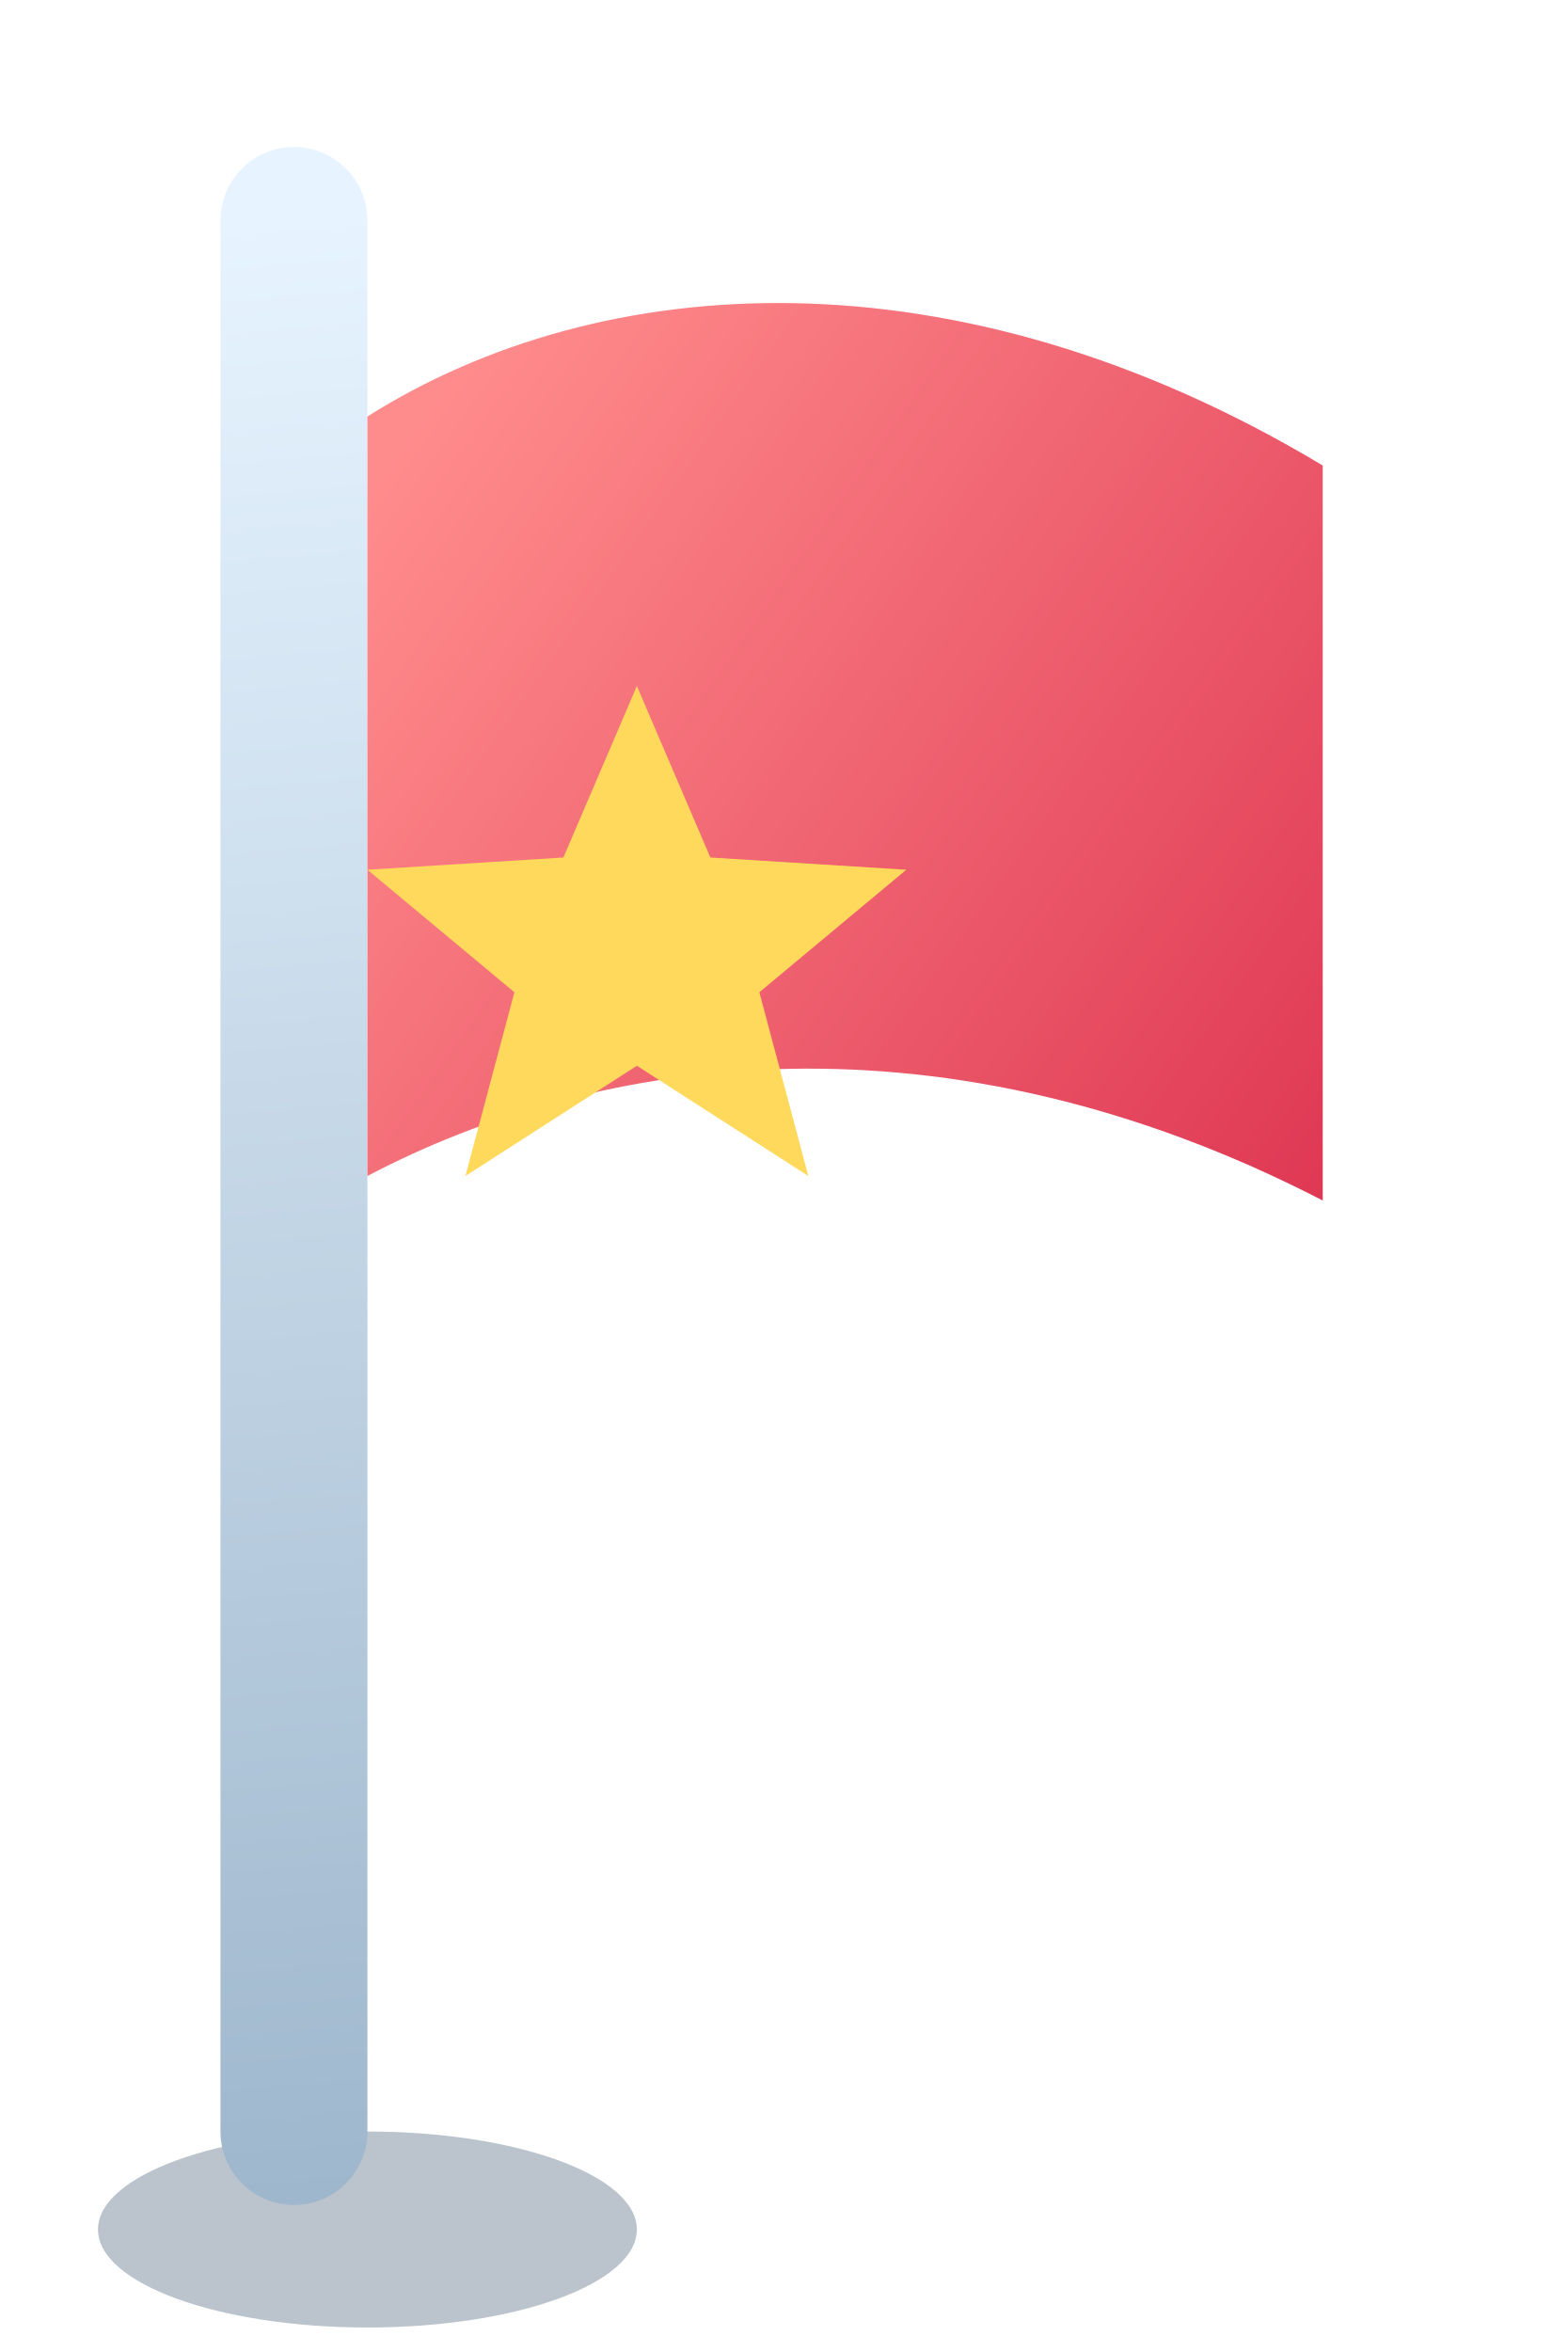
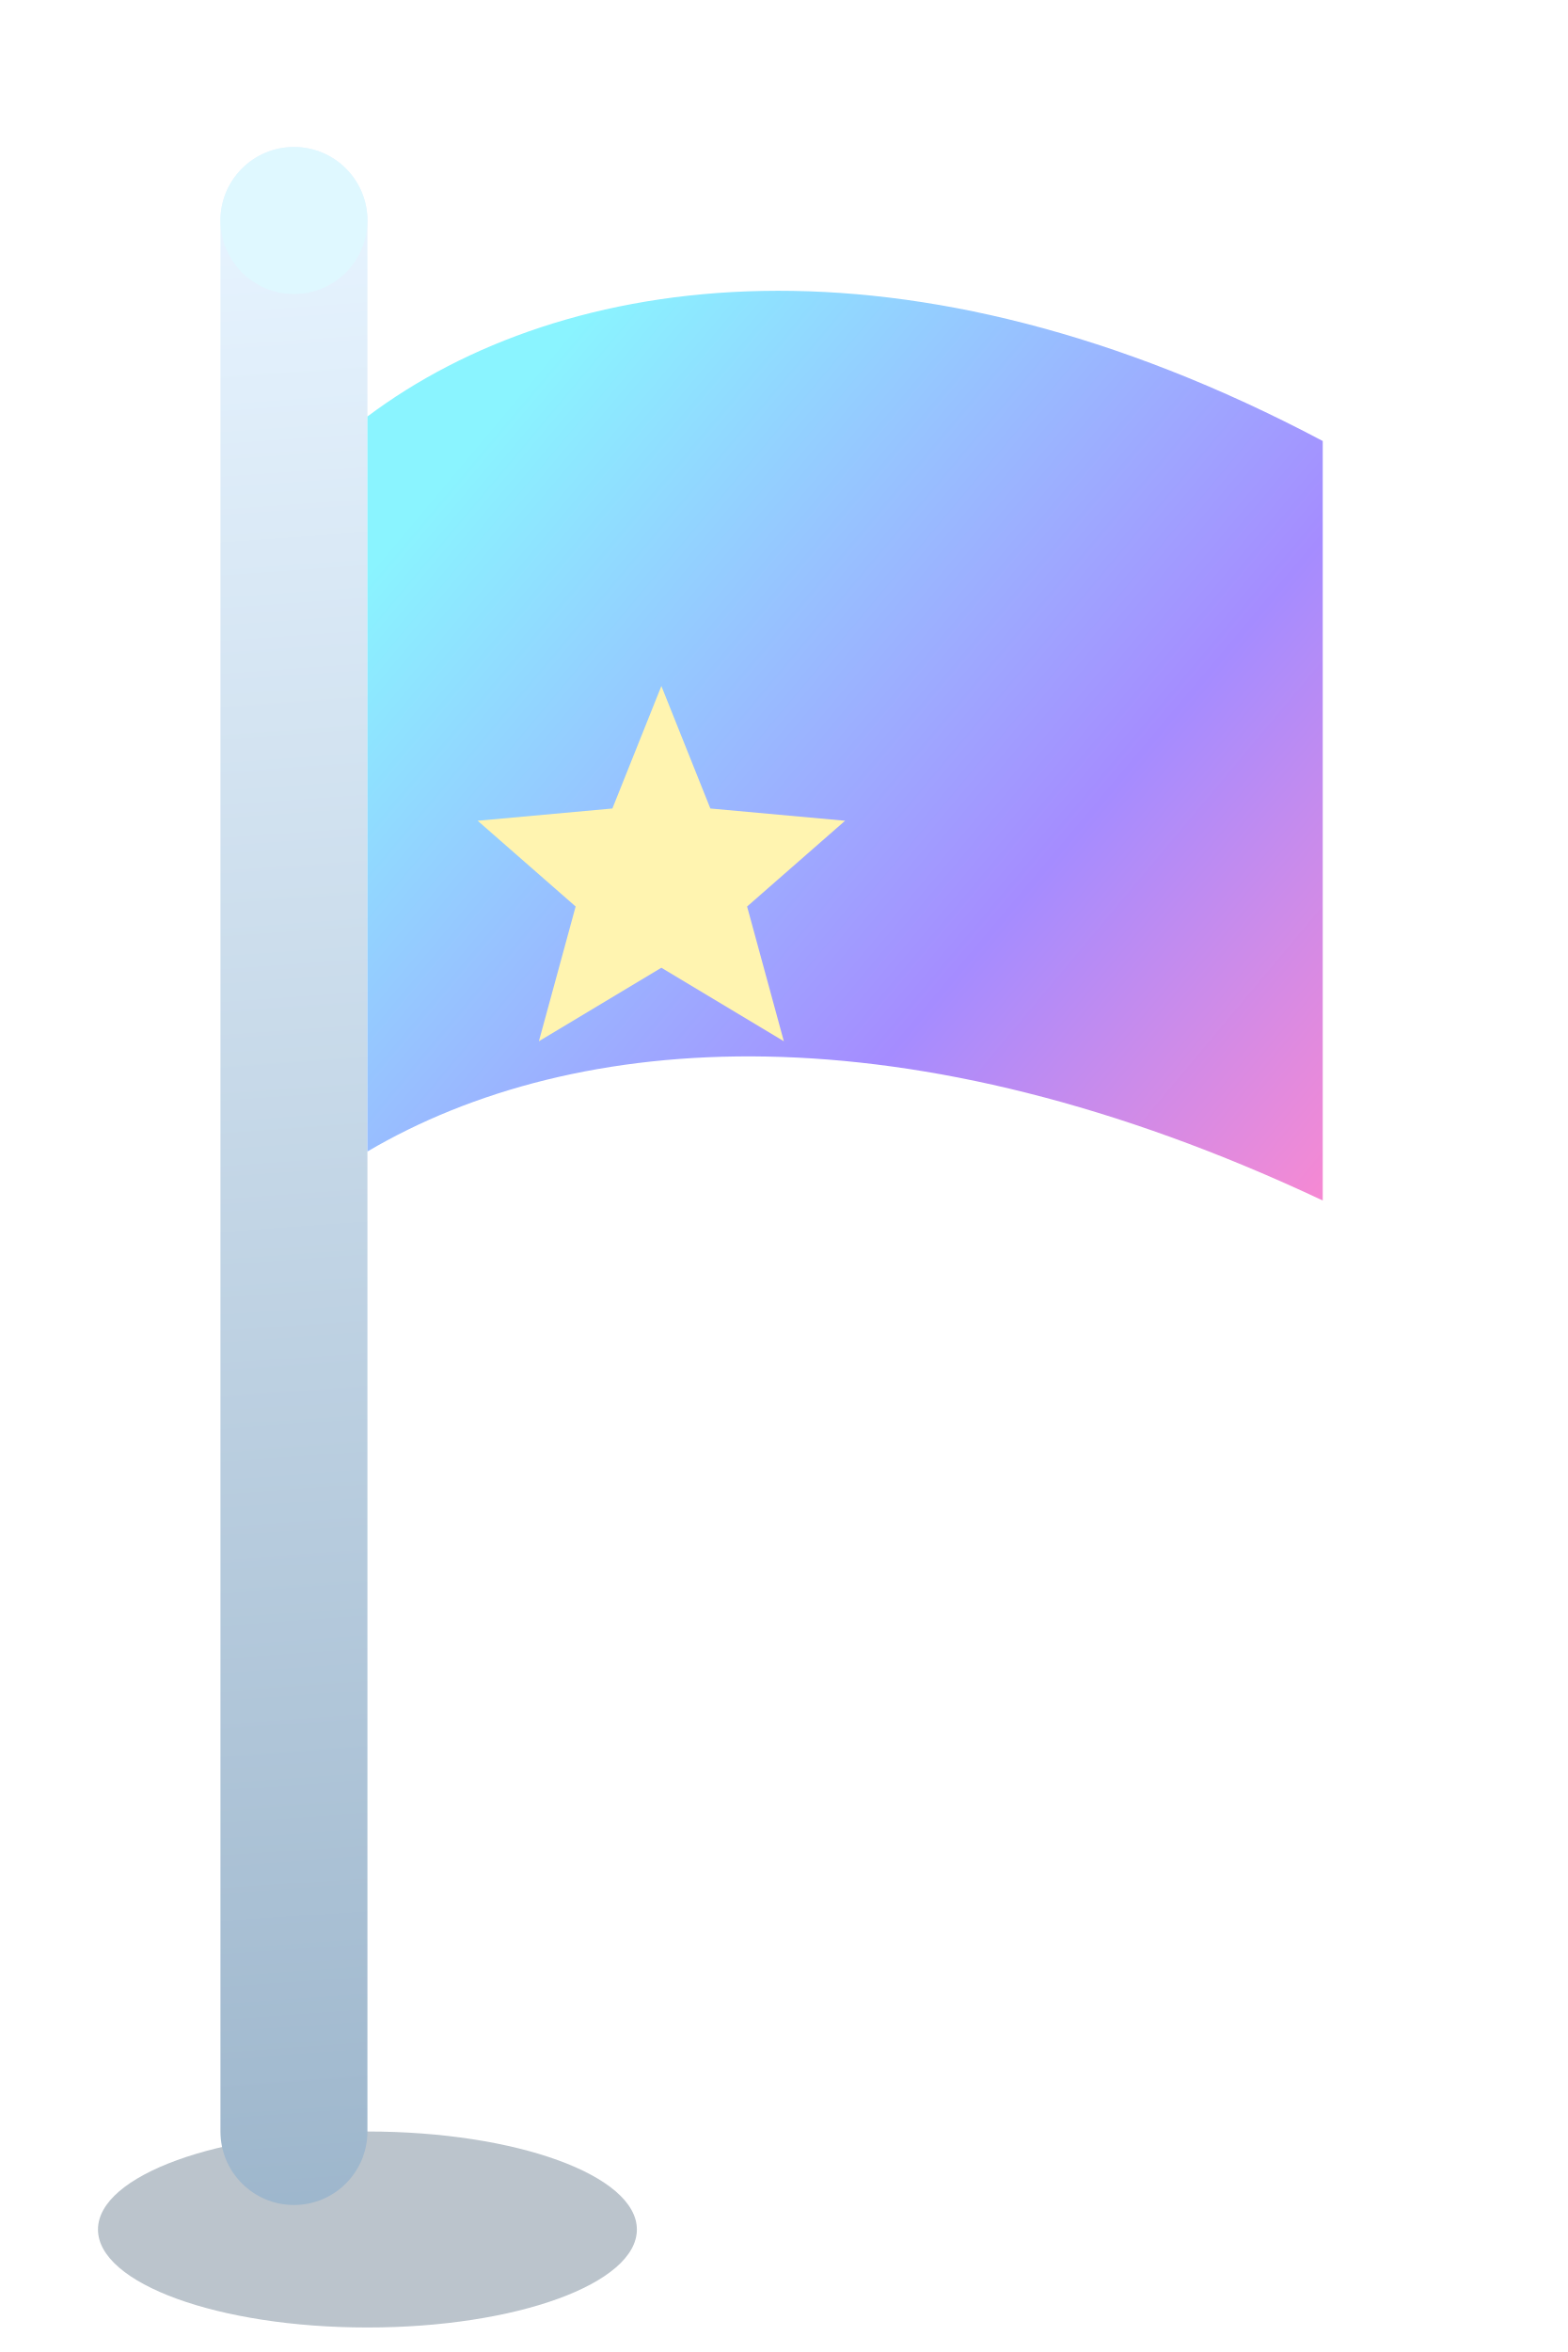
<svg xmlns="http://www.w3.org/2000/svg" width="128" height="192" viewBox="0 0 128 192" fill="none">
  <defs>
-     <linearGradient id="pole" x1="18" y1="18" x2="32" y2="184" gradientUnits="userSpaceOnUse">
+     <linearGradient id="pole" x1="20" y1="16" x2="32" y2="184" gradientUnits="userSpaceOnUse">
      <stop offset="0" stop-color="#E7F4FF" />
      <stop offset="1" stop-color="#9CB5CB" />
    </linearGradient>
-     <linearGradient id="flag" x1="30" y1="40" x2="112" y2="98" gradientUnits="userSpaceOnUse">
-       <stop offset="0" stop-color="#FF8C8C" />
-       <stop offset="1" stop-color="#DE3552" />
+     <linearGradient id="holo" x1="34" y1="42" x2="108" y2="104" gradientUnits="userSpaceOnUse">
+       <stop offset="0" stop-color="#8AF4FF" />
+       <stop offset="0.6" stop-color="#A58CFF" />
+       <stop offset="1" stop-color="#FF89CE" />
    </linearGradient>
  </defs>
  <ellipse cx="30" cy="182" rx="22" ry="8" fill="#0C2D4A" fill-opacity="0.28" />
  <rect x="18" y="12" width="12" height="168" rx="6" fill="url(#pole)" />
-   <path d="M30 34C49 22 78 20 108 38V98C77 82 49 86 30 96V34Z" fill="url(#flag)" />
-   <path d="M52 56L58 70L74 71L62 81L66 96L52 87L38 96L42 81L30 71L46 70L52 56Z" fill="#FFD95C" />
+   <path d="M30 34C46 22 74 18 108 36V98C74 82 47 84 30 94V34Z" fill="url(#holo)" />
+   <path d="M54 56L58 66L69 67L61 74L64 85L54 79L44 85L47 74L39 67L50 66L54 56Z" fill="#FFF4B0" />
+   <circle cx="24" cy="18" r="6" fill="#DFF8FF" />
</svg>
